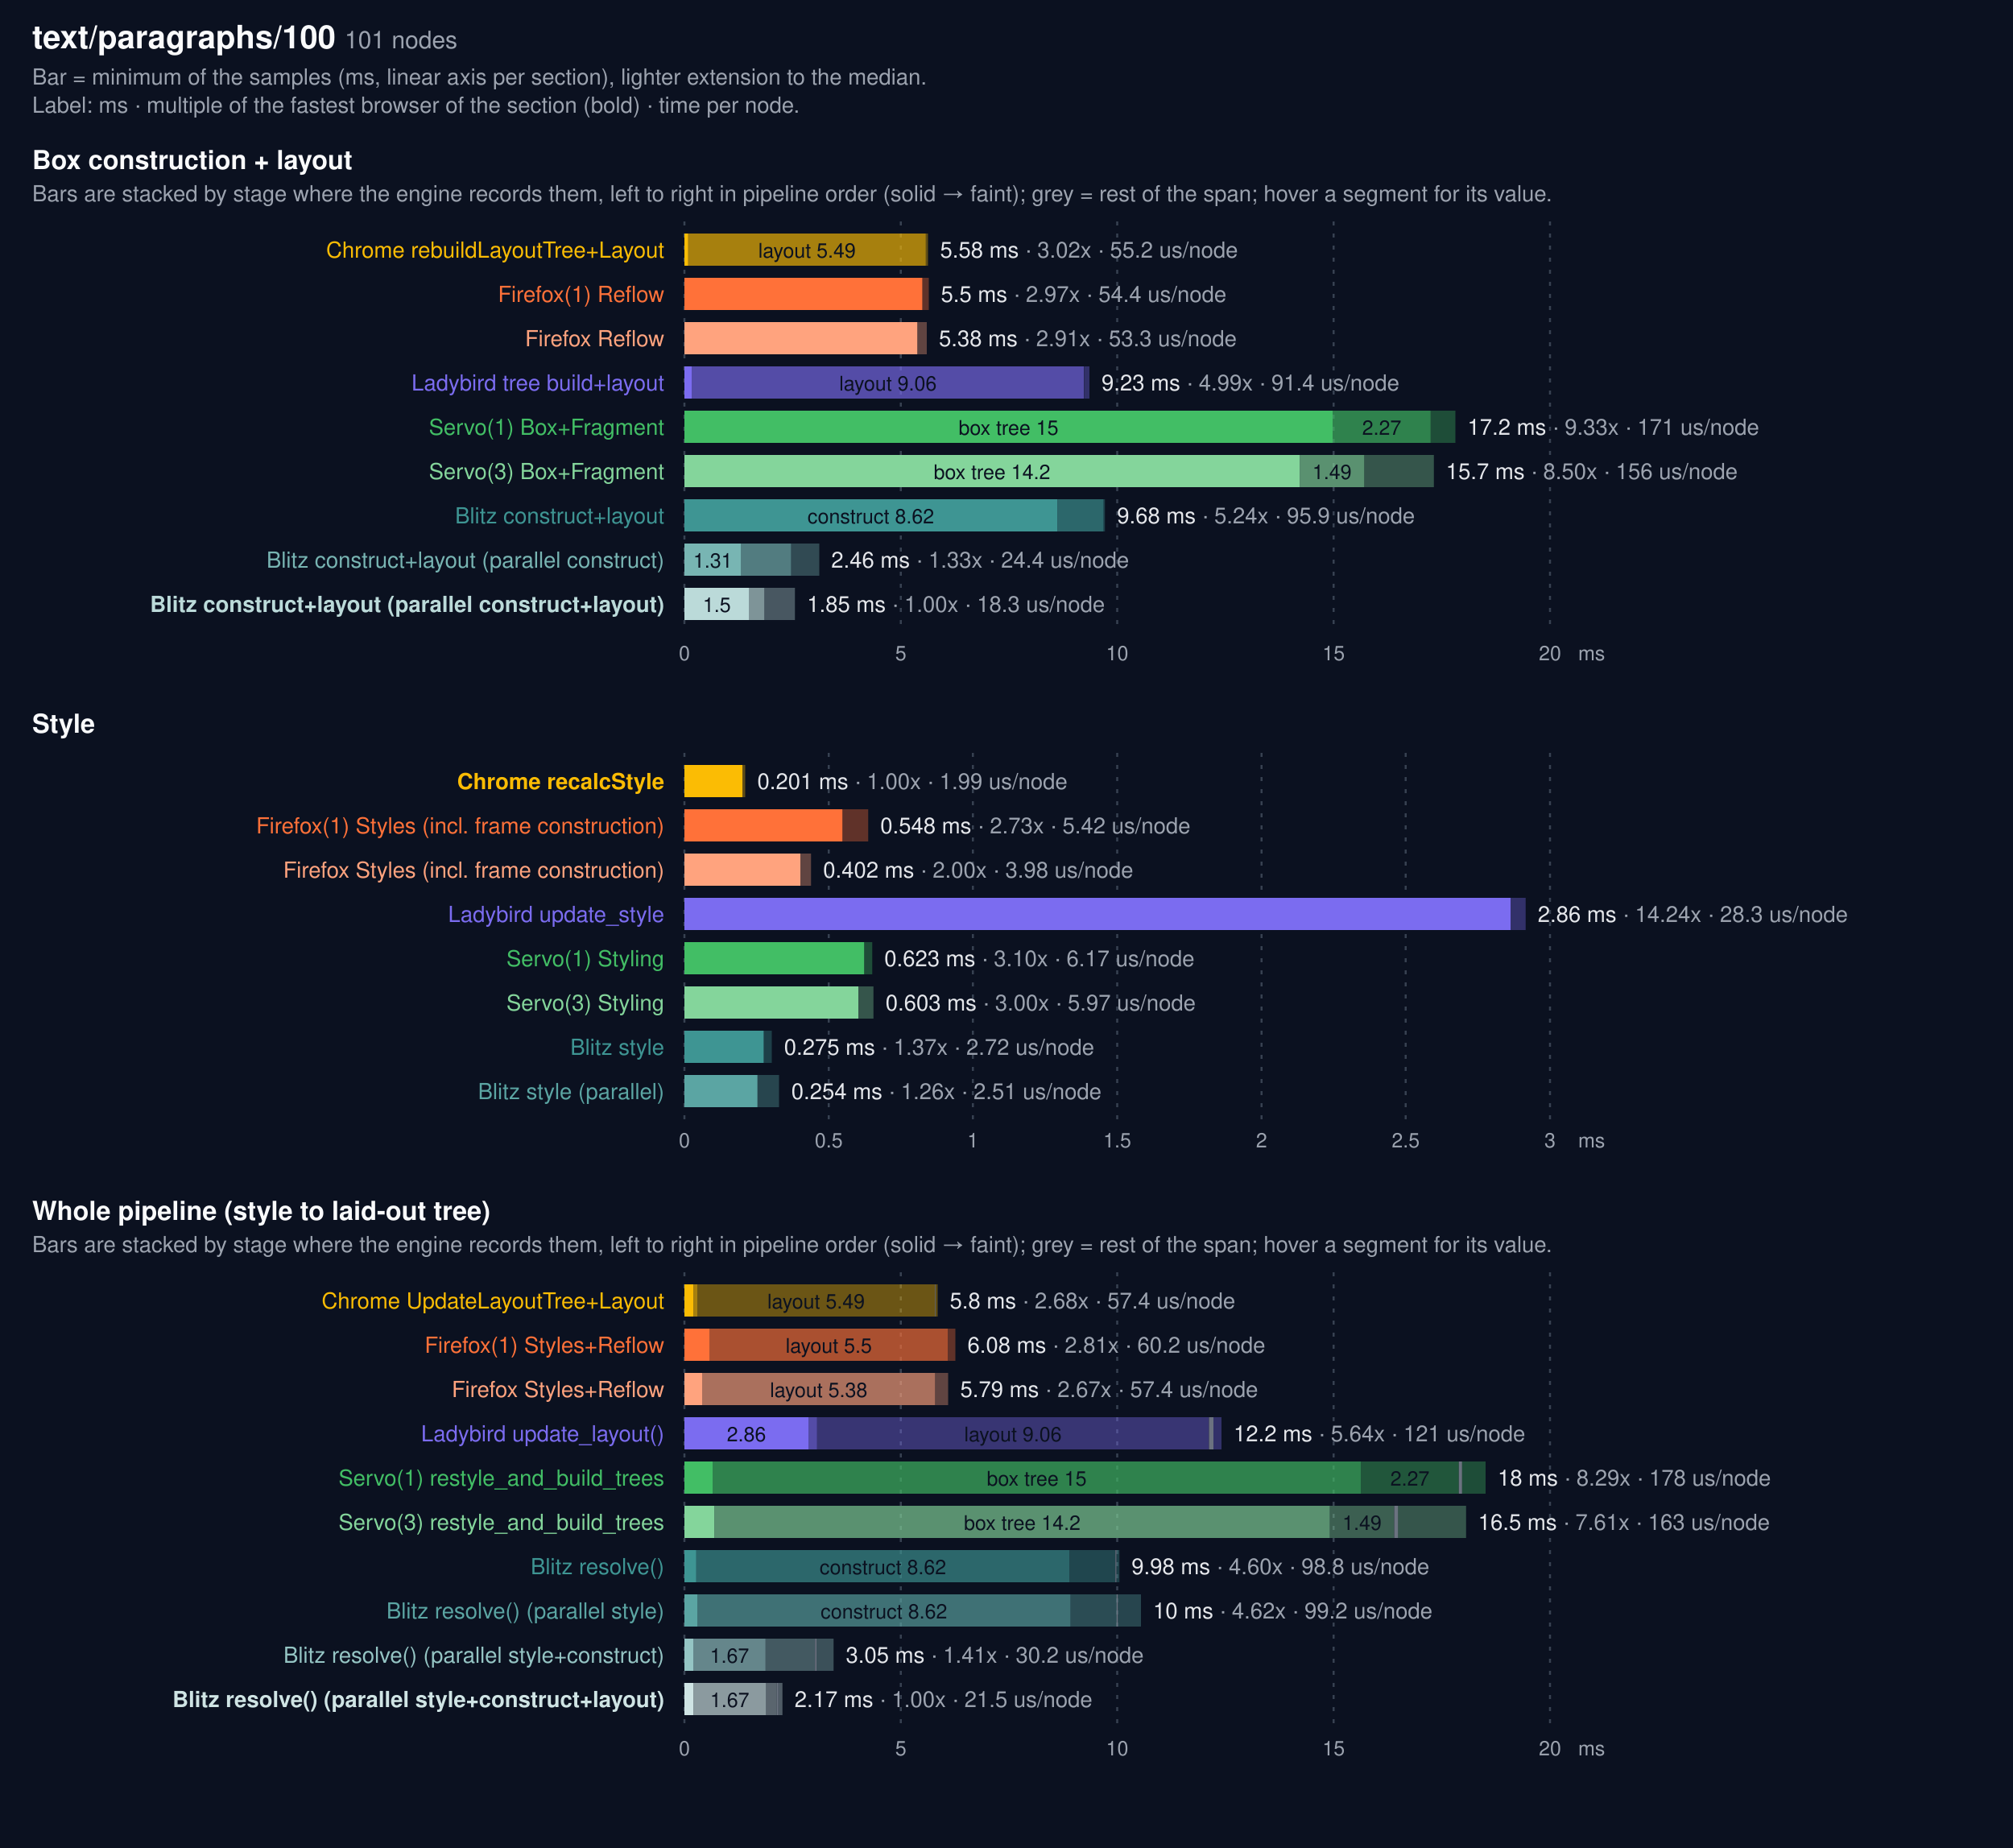
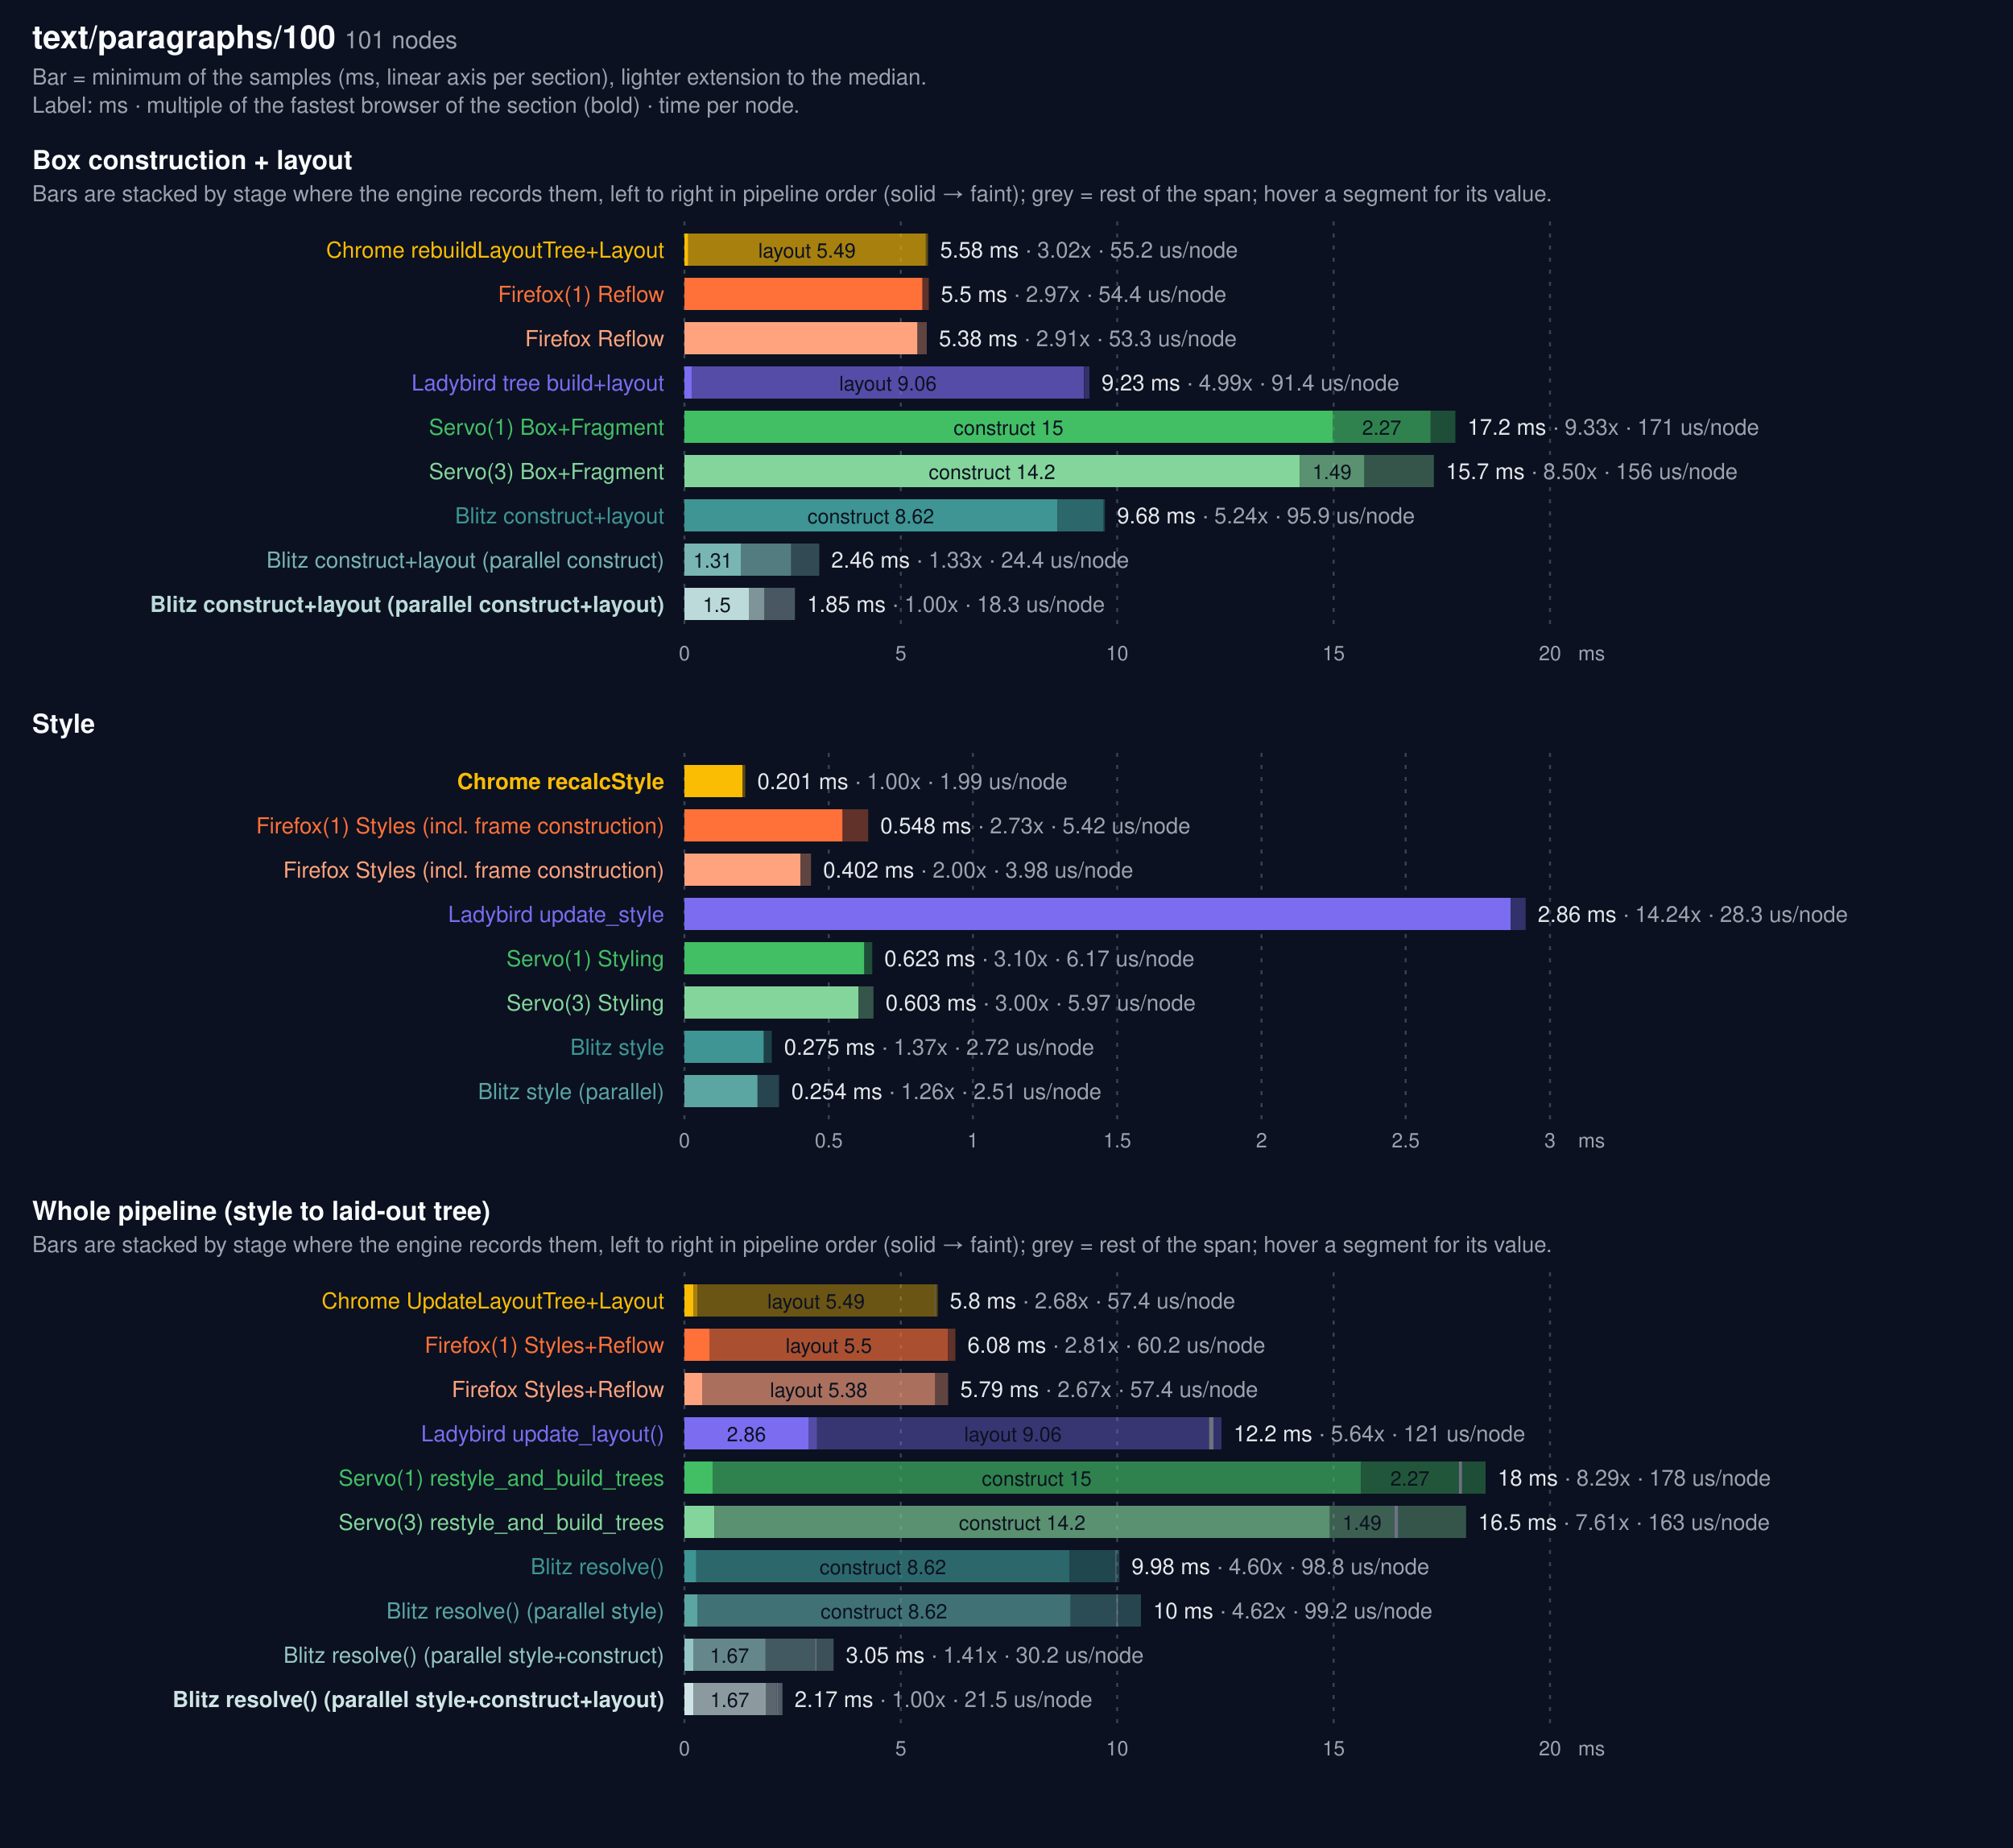
<svg xmlns="http://www.w3.org/2000/svg" width="1000" height="918" viewBox="0 0 1000 918" font-family="system-ui, -apple-system, Segoe UI, Helvetica, Arial, sans-serif">
  <rect width="1000" height="918" fill="#0b1120" />
  <text x="16" y="24" fill="#f9fafb" font-size="16" font-weight="600">text/paragraphs/100 <tspan fill="#9ca3af" font-size="12" font-weight="400">101 nodes</tspan>
  </text>
  <text x="16" y="42" fill="#9ca3af" font-size="11">Bar = minimum of the samples (ms, linear axis per section), lighter extension to the median.</text>
  <text x="16" y="56" fill="#9ca3af" font-size="11">Label: ms · multiple of the fastest browser of the section (bold) · time per node.</text>
  <text x="16" y="84" fill="#f9fafb" font-size="13" font-weight="600">Box construction + layout</text>
  <text x="16" y="100" fill="#9ca3af" font-size="11">Bars are stacked by stage where the engine records them, left to right in pipeline order (solid → faint); grey = rest of the span; hover a segment for its value.</text>
  <line x1="340.0" x2="340.0" y1="110" y2="314" stroke="#374151" stroke-dasharray="2 4" />
  <text x="340.0" y="328" fill="#9ca3af" font-size="10" text-anchor="middle">0</text>
  <line x1="447.5" x2="447.5" y1="110" y2="314" stroke="#374151" stroke-dasharray="2 4" />
  <text x="447.5" y="328" fill="#9ca3af" font-size="10" text-anchor="middle">5</text>
  <line x1="555.0" x2="555.0" y1="110" y2="314" stroke="#374151" stroke-dasharray="2 4" />
  <text x="555.0" y="328" fill="#9ca3af" font-size="10" text-anchor="middle">10</text>
  <line x1="662.5" x2="662.5" y1="110" y2="314" stroke="#374151" stroke-dasharray="2 4" />
  <text x="662.5" y="328" fill="#9ca3af" font-size="10" text-anchor="middle">15</text>
  <line x1="770.0" x2="770.0" y1="110" y2="314" stroke="#374151" stroke-dasharray="2 4" />
  <text x="770.0" y="328" fill="#9ca3af" font-size="10" text-anchor="middle">20</text>
  <text x="784" y="328" fill="#9ca3af" font-size="10">ms</text>
  <text x="330" y="128" fill="#FBBC04" font-size="11" text-anchor="end">Chrome rebuildLayoutTree+Layout</text>
  <rect x="340.0" y="116" width="1.9" height="16" fill="#FBBC04" opacity="1.0" />
  <rect x="341.9" y="116" width="118.0" height="16" fill="#FBBC04" opacity="0.65" />
  <text x="400.9" y="128" fill="#0b1120" font-size="10" text-anchor="middle">layout 5.49</text>
  <rect x="459.9" y="116" width="1.1" height="16" fill="#FBBC04" opacity="0.35" />
  <text x="467.0" y="128" fill="#e5e7eb" font-size="11">5.58 ms <tspan fill="#9ca3af">· 3.02x · 55.2 us/node</tspan>
  </text>
  <text x="330" y="150" fill="#FF7139" font-size="11" text-anchor="end">Firefox(1) Reflow</text>
  <rect x="340" y="138" width="118.2" height="16" fill="#FF7139" />
  <rect x="458.2" y="138" width="3.2" height="16" fill="#FF7139" opacity="0.35" />
  <text x="467.4" y="150" fill="#e5e7eb" font-size="11">5.5 ms <tspan fill="#9ca3af">· 2.97x · 54.4 us/node</tspan>
  </text>
  <text x="330" y="172" fill="#ffa37e" font-size="11" text-anchor="end">Firefox Reflow</text>
  <rect x="340" y="160" width="115.7" height="16" fill="#ffa37e" />
  <rect x="455.7" y="160" width="4.7" height="16" fill="#ffa37e" opacity="0.35" />
  <text x="466.4" y="172" fill="#e5e7eb" font-size="11">5.38 ms <tspan fill="#9ca3af">· 2.91x · 53.3 us/node</tspan>
  </text>
  <text x="330" y="194" fill="#7B6CF0" font-size="11" text-anchor="end">Ladybird tree build+layout</text>
  <rect x="340.0" y="182" width="3.6" height="16" fill="#7B6CF0" opacity="1.0" />
  <rect x="343.6" y="182" width="194.8" height="16" fill="#7B6CF0" opacity="0.65" />
  <text x="441.1" y="194" fill="#0b1120" font-size="10" text-anchor="middle">layout 9.06</text>
  <rect x="538.5" y="182" width="2.7" height="16" fill="#7B6CF0" opacity="0.35" />
  <text x="547.2" y="194" fill="#e5e7eb" font-size="11">9.23 ms <tspan fill="#9ca3af">· 4.99x · 91.4 us/node</tspan>
  </text>
  <text x="330" y="216" fill="#42BE65" font-size="11" text-anchor="end">Servo(1) Box+Fragment</text>
  <rect x="340.0" y="204" width="322.0" height="16" fill="#42BE65" opacity="1.0" />
-   <text x="501.0" y="216" fill="#0b1120" font-size="10" text-anchor="middle">box tree 15</text>
+   <text x="501.0" y="216" fill="#0b1120" font-size="10" text-anchor="middle">construct 15</text>
  <rect x="662.0" y="204" width="48.7" height="16" fill="#42BE65" opacity="0.65" />
  <text x="686.4" y="216" fill="#0b1120" font-size="10" text-anchor="middle">2.27</text>
  <rect x="710.7" y="204" width="12.3" height="16" fill="#42BE65" opacity="0.35" />
  <text x="729.0" y="216" fill="#e5e7eb" font-size="11">17.2 ms <tspan fill="#9ca3af">· 9.33x · 171 us/node</tspan>
  </text>
  <text x="330" y="238" fill="#84d59b" font-size="11" text-anchor="end">Servo(3) Box+Fragment</text>
  <rect x="340.0" y="226" width="305.7" height="16" fill="#84d59b" opacity="1.0" />
-   <text x="492.8" y="238" fill="#0b1120" font-size="10" text-anchor="middle">box tree 14.2</text>
+   <text x="492.8" y="238" fill="#0b1120" font-size="10" text-anchor="middle">construct 14.2</text>
  <rect x="645.7" y="226" width="32.0" height="16" fill="#84d59b" opacity="0.65" />
  <text x="661.7" y="238" fill="#0b1120" font-size="10" text-anchor="middle">1.49</text>
  <rect x="677.7" y="226" width="34.6" height="16" fill="#84d59b" opacity="0.35" />
  <text x="718.3" y="238" fill="#e5e7eb" font-size="11">15.7 ms <tspan fill="#9ca3af">· 8.50x · 156 us/node</tspan>
  </text>
  <text x="330" y="260" fill="#3E9593" font-size="11" text-anchor="end">Blitz construct+layout</text>
  <rect x="340.0" y="248" width="185.3" height="16" fill="#3E9593" opacity="1.0" />
  <text x="432.6" y="260" fill="#0b1120" font-size="10" text-anchor="middle">construct 8.62</text>
  <rect x="525.3" y="248" width="22.9" height="16" fill="#3E9593" opacity="0.65" />
  <rect x="548.2" y="248" width="0.7" height="16" fill="#3E9593" opacity="0.35" />
  <text x="554.9" y="260" fill="#e5e7eb" font-size="11">9.68 ms <tspan fill="#9ca3af">· 5.24x · 95.9 us/node</tspan>
  </text>
  <text x="330" y="282" fill="#78b5b3" font-size="11" text-anchor="end">Blitz construct+layout (parallel construct)</text>
  <rect x="340.0" y="270" width="28.2" height="16" fill="#78b5b3" opacity="1.0" />
  <text x="354.1" y="282" fill="#0b1120" font-size="10" text-anchor="middle">1.31</text>
  <rect x="368.2" y="270" width="24.8" height="16" fill="#78b5b3" opacity="0.65" />
  <rect x="393.0" y="270" width="14.0" height="16" fill="#78b5b3" opacity="0.35" />
  <text x="412.9" y="282" fill="#e5e7eb" font-size="11">2.46 ms <tspan fill="#9ca3af">· 1.33x · 24.4 us/node</tspan>
  </text>
  <text x="330" y="304" fill="#bbdad9" font-size="11" text-anchor="end" font-weight="700">Blitz construct+layout (parallel construct+layout)</text>
  <rect x="340.0" y="292" width="32.2" height="16" fill="#bbdad9" opacity="1.0" />
  <text x="356.1" y="304" fill="#0b1120" font-size="10" text-anchor="middle">1.5</text>
  <rect x="372.2" y="292" width="7.5" height="16" fill="#bbdad9" opacity="0.65" />
  <rect x="379.7" y="292" width="15.2" height="16" fill="#bbdad9" opacity="0.35" />
  <text x="400.9" y="304" fill="#e5e7eb" font-size="11">1.85 ms <tspan fill="#9ca3af">· 1.00x · 18.3 us/node</tspan>
  </text>
  <text x="16" y="364" fill="#f9fafb" font-size="13" font-weight="600">Style</text>
  <line x1="340.0" x2="340.0" y1="374" y2="556" stroke="#374151" stroke-dasharray="2 4" />
  <text x="340.0" y="570" fill="#9ca3af" font-size="10" text-anchor="middle">0</text>
  <line x1="411.7" x2="411.7" y1="374" y2="556" stroke="#374151" stroke-dasharray="2 4" />
  <text x="411.7" y="570" fill="#9ca3af" font-size="10" text-anchor="middle">0.5</text>
  <line x1="483.3" x2="483.3" y1="374" y2="556" stroke="#374151" stroke-dasharray="2 4" />
  <text x="483.3" y="570" fill="#9ca3af" font-size="10" text-anchor="middle">1</text>
  <line x1="555.0" x2="555.0" y1="374" y2="556" stroke="#374151" stroke-dasharray="2 4" />
  <text x="555.0" y="570" fill="#9ca3af" font-size="10" text-anchor="middle">1.5</text>
  <line x1="626.7" x2="626.7" y1="374" y2="556" stroke="#374151" stroke-dasharray="2 4" />
  <text x="626.7" y="570" fill="#9ca3af" font-size="10" text-anchor="middle">2</text>
  <line x1="698.3" x2="698.3" y1="374" y2="556" stroke="#374151" stroke-dasharray="2 4" />
  <text x="698.3" y="570" fill="#9ca3af" font-size="10" text-anchor="middle">2.5</text>
  <line x1="770.0" x2="770.0" y1="374" y2="556" stroke="#374151" stroke-dasharray="2 4" />
  <text x="770.0" y="570" fill="#9ca3af" font-size="10" text-anchor="middle">3</text>
  <text x="784" y="570" fill="#9ca3af" font-size="10">ms</text>
  <text x="330" y="392" fill="#FBBC04" font-size="11" text-anchor="end" font-weight="700">Chrome recalcStyle</text>
  <rect x="340" y="380" width="28.8" height="16" fill="#FBBC04" />
  <rect x="368.8" y="380" width="1.4" height="16" fill="#FBBC04" opacity="0.35" />
  <text x="376.2" y="392" fill="#e5e7eb" font-size="11">0.201 ms <tspan fill="#9ca3af">· 1.00x · 1.99 us/node</tspan>
  </text>
  <text x="330" y="414" fill="#FF7139" font-size="11" text-anchor="end">Firefox(1) Styles (incl. frame construction)</text>
  <rect x="340" y="402" width="78.5" height="16" fill="#FF7139" />
  <rect x="418.5" y="402" width="12.8" height="16" fill="#FF7139" opacity="0.35" />
  <text x="437.3" y="414" fill="#e5e7eb" font-size="11">0.548 ms <tspan fill="#9ca3af">· 2.73x · 5.42 us/node</tspan>
  </text>
  <text x="330" y="436" fill="#ffa37e" font-size="11" text-anchor="end">Firefox Styles (incl. frame construction)</text>
  <rect x="340" y="424" width="57.6" height="16" fill="#ffa37e" />
  <rect x="397.6" y="424" width="5.3" height="16" fill="#ffa37e" opacity="0.35" />
  <text x="408.9" y="436" fill="#e5e7eb" font-size="11">0.402 ms <tspan fill="#9ca3af">· 2.00x · 3.98 us/node</tspan>
  </text>
  <text x="330" y="458" fill="#7B6CF0" font-size="11" text-anchor="end">Ladybird update_style</text>
  <rect x="340" y="446" width="410.4" height="16" fill="#7B6CF0" />
  <rect x="750.4" y="446" width="7.5" height="16" fill="#7B6CF0" opacity="0.35" />
  <text x="763.9" y="458" fill="#e5e7eb" font-size="11">2.86 ms <tspan fill="#9ca3af">· 14.24x · 28.3 us/node</tspan>
  </text>
  <text x="330" y="480" fill="#42BE65" font-size="11" text-anchor="end">Servo(1) Styling</text>
  <rect x="340" y="468" width="89.3" height="16" fill="#42BE65" />
  <rect x="429.3" y="468" width="4.0" height="16" fill="#42BE65" opacity="0.35" />
  <text x="439.3" y="480" fill="#e5e7eb" font-size="11">0.623 ms <tspan fill="#9ca3af">· 3.10x · 6.17 us/node</tspan>
  </text>
  <text x="330" y="502" fill="#84d59b" font-size="11" text-anchor="end">Servo(3) Styling</text>
  <rect x="340" y="490" width="86.4" height="16" fill="#84d59b" />
  <rect x="426.4" y="490" width="7.5" height="16" fill="#84d59b" opacity="0.35" />
  <text x="439.9" y="502" fill="#e5e7eb" font-size="11">0.603 ms <tspan fill="#9ca3af">· 3.00x · 5.97 us/node</tspan>
  </text>
  <text x="330" y="524" fill="#3E9593" font-size="11" text-anchor="end">Blitz style</text>
  <rect x="340" y="512" width="39.4" height="16" fill="#3E9593" />
  <rect x="379.4" y="512" width="4.0" height="16" fill="#3E9593" opacity="0.35" />
  <text x="389.5" y="524" fill="#e5e7eb" font-size="11">0.275 ms <tspan fill="#9ca3af">· 1.37x · 2.72 us/node</tspan>
  </text>
  <text x="330" y="546" fill="#5ba5a3" font-size="11" text-anchor="end">Blitz style (parallel)</text>
  <rect x="340" y="534" width="36.3" height="16" fill="#5ba5a3" />
  <rect x="376.3" y="534" width="10.7" height="16" fill="#5ba5a3" opacity="0.35" />
  <text x="393.1" y="546" fill="#e5e7eb" font-size="11">0.254 ms <tspan fill="#9ca3af">· 1.26x · 2.51 us/node</tspan>
  </text>
  <text x="16" y="606" fill="#f9fafb" font-size="13" font-weight="600">Whole pipeline (style to laid-out tree)</text>
  <text x="16" y="622" fill="#9ca3af" font-size="11">Bars are stacked by stage where the engine records them, left to right in pipeline order (solid → faint); grey = rest of the span; hover a segment for its value.</text>
  <line x1="340.0" x2="340.0" y1="632" y2="858" stroke="#374151" stroke-dasharray="2 4" />
  <text x="340.0" y="872" fill="#9ca3af" font-size="10" text-anchor="middle">0</text>
  <line x1="447.5" x2="447.5" y1="632" y2="858" stroke="#374151" stroke-dasharray="2 4" />
  <text x="447.5" y="872" fill="#9ca3af" font-size="10" text-anchor="middle">5</text>
  <line x1="555.0" x2="555.0" y1="632" y2="858" stroke="#374151" stroke-dasharray="2 4" />
  <text x="555.0" y="872" fill="#9ca3af" font-size="10" text-anchor="middle">10</text>
  <line x1="662.5" x2="662.5" y1="632" y2="858" stroke="#374151" stroke-dasharray="2 4" />
  <text x="662.5" y="872" fill="#9ca3af" font-size="10" text-anchor="middle">15</text>
  <line x1="770.0" x2="770.0" y1="632" y2="858" stroke="#374151" stroke-dasharray="2 4" />
  <text x="770.0" y="872" fill="#9ca3af" font-size="10" text-anchor="middle">20</text>
  <text x="784" y="872" fill="#9ca3af" font-size="10">ms</text>
  <text x="330" y="650" fill="#FBBC04" font-size="11" text-anchor="end">Chrome UpdateLayoutTree+Layout</text>
  <rect x="340.0" y="638" width="4.5" height="16" fill="#FBBC04" opacity="1.0" />
  <rect x="344.5" y="638" width="1.9" height="16" fill="#FBBC04" opacity="0.65" />
  <rect x="346.4" y="638" width="118.0" height="16" fill="#FBBC04" opacity="0.4" />
  <text x="405.4" y="650" fill="#0b1120" font-size="10" text-anchor="middle">layout 5.49</text>
  <rect x="464.4" y="638" width="0.3" height="16" fill="#6b7280" opacity="1.0" />
  <rect x="464.7" y="638" width="1.1" height="16" fill="#FBBC04" opacity="0.35" />
  <text x="471.8" y="650" fill="#e5e7eb" font-size="11">5.8 ms <tspan fill="#9ca3af">· 2.68x · 57.4 us/node</tspan>
  </text>
  <text x="330" y="672" fill="#FF7139" font-size="11" text-anchor="end">Firefox(1) Styles+Reflow</text>
  <rect x="340.0" y="660" width="12.6" height="16" fill="#FF7139" opacity="1.0" />
  <rect x="352.6" y="660" width="118.2" height="16" fill="#FF7139" opacity="0.65" />
  <text x="411.7" y="672" fill="#0b1120" font-size="10" text-anchor="middle">layout 5.5</text>
  <rect x="470.8" y="660" width="3.8" height="16" fill="#FF7139" opacity="0.35" />
  <text x="480.6" y="672" fill="#e5e7eb" font-size="11">6.08 ms <tspan fill="#9ca3af">· 2.81x · 60.2 us/node</tspan>
  </text>
  <text x="330" y="694" fill="#ffa37e" font-size="11" text-anchor="end">Firefox Styles+Reflow</text>
  <rect x="340.0" y="682" width="8.8" height="16" fill="#ffa37e" opacity="1.0" />
  <rect x="348.8" y="682" width="115.7" height="16" fill="#ffa37e" opacity="0.65" />
  <text x="406.7" y="694" fill="#0b1120" font-size="10" text-anchor="middle">layout 5.38</text>
  <rect x="464.5" y="682" width="6.5" height="16" fill="#ffa37e" opacity="0.35" />
  <text x="477.0" y="694" fill="#e5e7eb" font-size="11">5.79 ms <tspan fill="#9ca3af">· 2.67x · 57.4 us/node</tspan>
  </text>
  <text x="330" y="716" fill="#7B6CF0" font-size="11" text-anchor="end">Ladybird update_layout()</text>
  <rect x="340.0" y="704" width="61.6" height="16" fill="#7B6CF0" opacity="1.0" />
  <text x="370.8" y="716" fill="#0b1120" font-size="10" text-anchor="middle">2.86</text>
  <rect x="401.6" y="704" width="4.2" height="16" fill="#7B6CF0" opacity="0.65" />
  <rect x="405.7" y="704" width="194.9" height="16" fill="#7B6CF0" opacity="0.4" />
  <text x="503.2" y="716" fill="#0b1120" font-size="10" text-anchor="middle">layout 9.06</text>
  <rect x="600.6" y="704" width="2.2" height="16" fill="#6b7280" opacity="1.0" />
  <rect x="602.8" y="704" width="4.0" height="16" fill="#7B6CF0" opacity="0.35" />
  <text x="612.8" y="716" fill="#e5e7eb" font-size="11">12.2 ms <tspan fill="#9ca3af">· 5.64x · 121 us/node</tspan>
  </text>
  <text x="330" y="738" fill="#42BE65" font-size="11" text-anchor="end">Servo(1) restyle_and_build_trees</text>
  <rect x="340.0" y="726" width="14.0" height="16" fill="#42BE65" opacity="1.0" />
  <rect x="354.0" y="726" width="322.0" height="16" fill="#42BE65" opacity="0.65" />
-   <text x="515.0" y="738" fill="#0b1120" font-size="10" text-anchor="middle">box tree 15</text>
+   <text x="515.0" y="738" fill="#0b1120" font-size="10" text-anchor="middle">construct 15</text>
  <rect x="676.0" y="726" width="48.7" height="16" fill="#42BE65" opacity="0.4" />
  <text x="700.4" y="738" fill="#0b1120" font-size="10" text-anchor="middle">2.27</text>
  <rect x="724.7" y="726" width="1.6" height="16" fill="#6b7280" opacity="1.0" />
  <rect x="726.3" y="726" width="11.7" height="16" fill="#42BE65" opacity="0.35" />
  <text x="744.0" y="738" fill="#e5e7eb" font-size="11">18 ms <tspan fill="#9ca3af">· 8.29x · 178 us/node</tspan>
  </text>
  <text x="330" y="760" fill="#84d59b" font-size="11" text-anchor="end">Servo(3) restyle_and_build_trees</text>
  <rect x="340.0" y="748" width="14.9" height="16" fill="#84d59b" opacity="1.0" />
  <rect x="354.9" y="748" width="305.7" height="16" fill="#84d59b" opacity="0.65" />
-   <text x="507.8" y="760" fill="#0b1120" font-size="10" text-anchor="middle">box tree 14.2</text>
+   <text x="507.8" y="760" fill="#0b1120" font-size="10" text-anchor="middle">construct 14.2</text>
  <rect x="660.6" y="748" width="32.0" height="16" fill="#84d59b" opacity="0.4" />
  <text x="676.6" y="760" fill="#0b1120" font-size="10" text-anchor="middle">1.49</text>
  <rect x="692.6" y="748" width="1.9" height="16" fill="#6b7280" opacity="1.0" />
  <rect x="694.5" y="748" width="33.8" height="16" fill="#84d59b" opacity="0.35" />
  <text x="734.3" y="760" fill="#e5e7eb" font-size="11">16.5 ms <tspan fill="#9ca3af">· 7.61x · 163 us/node</tspan>
  </text>
  <text x="330" y="782" fill="#3E9593" font-size="11" text-anchor="end">Blitz resolve()</text>
  <rect x="340.0" y="770" width="5.9" height="16" fill="#3E9593" opacity="1.0" />
  <rect x="345.9" y="770" width="185.3" height="16" fill="#3E9593" opacity="0.65" />
  <text x="438.6" y="782" fill="#0b1120" font-size="10" text-anchor="middle">construct 8.62</text>
  <rect x="531.2" y="770" width="22.9" height="16" fill="#3E9593" opacity="0.4" />
  <rect x="554.1" y="770" width="0.5" height="16" fill="#6b7280" opacity="1.0" />
  <rect x="554.6" y="770" width="1.5" height="16" fill="#3E9593" opacity="0.35" />
  <text x="562.1" y="782" fill="#e5e7eb" font-size="11">9.98 ms <tspan fill="#9ca3af">· 4.60x · 98.8 us/node</tspan>
  </text>
  <text x="330" y="804" fill="#5ba5a3" font-size="11" text-anchor="end">Blitz resolve() (parallel style)</text>
  <rect x="340.0" y="792" width="6.4" height="16" fill="#5ba5a3" opacity="1.0" />
  <rect x="346.4" y="792" width="185.4" height="16" fill="#5ba5a3" opacity="0.65" />
  <text x="439.1" y="804" fill="#0b1120" font-size="10" text-anchor="middle">construct 8.62</text>
  <rect x="531.8" y="792" width="23.0" height="16" fill="#5ba5a3" opacity="0.4" />
  <rect x="554.7" y="792" width="0.6" height="16" fill="#6b7280" opacity="1.0" />
  <rect x="555.3" y="792" width="11.5" height="16" fill="#5ba5a3" opacity="0.35" />
  <text x="572.8" y="804" fill="#e5e7eb" font-size="11">10 ms <tspan fill="#9ca3af">· 4.62x · 99.2 us/node</tspan>
  </text>
  <text x="330" y="826" fill="#95c5c4" font-size="11" text-anchor="end">Blitz resolve() (parallel style+construct)</text>
  <rect x="340.0" y="814" width="4.4" height="16" fill="#95c5c4" opacity="1.0" />
  <rect x="344.4" y="814" width="35.9" height="16" fill="#95c5c4" opacity="0.65" />
  <text x="362.4" y="826" fill="#0b1120" font-size="10" text-anchor="middle">1.67</text>
  <rect x="380.3" y="814" width="24.6" height="16" fill="#95c5c4" opacity="0.4" />
  <rect x="404.9" y="814" width="0.7" height="16" fill="#6b7280" opacity="1.0" />
  <rect x="405.6" y="814" width="8.5" height="16" fill="#95c5c4" opacity="0.35" />
  <text x="420.2" y="826" fill="#e5e7eb" font-size="11">3.05 ms <tspan fill="#9ca3af">· 1.41x · 30.2 us/node</tspan>
  </text>
  <text x="330" y="848" fill="#cfe4e4" font-size="11" text-anchor="end" font-weight="700">Blitz resolve() (parallel style+construct+layout)</text>
  <rect x="340.0" y="836" width="4.5" height="16" fill="#cfe4e4" opacity="1.0" />
  <rect x="344.5" y="836" width="36.0" height="16" fill="#cfe4e4" opacity="0.65" />
  <text x="362.5" y="848" fill="#0b1120" font-size="10" text-anchor="middle">1.67</text>
  <rect x="380.5" y="836" width="5.4" height="16" fill="#cfe4e4" opacity="0.4" />
  <rect x="385.9" y="836" width="0.7" height="16" fill="#6b7280" opacity="1.0" />
  <rect x="386.6" y="836" width="2.1" height="16" fill="#cfe4e4" opacity="0.35" />
  <text x="394.7" y="848" fill="#e5e7eb" font-size="11">2.17 ms <tspan fill="#9ca3af">· 1.00x · 21.5 us/node</tspan>
  </text>
</svg>
